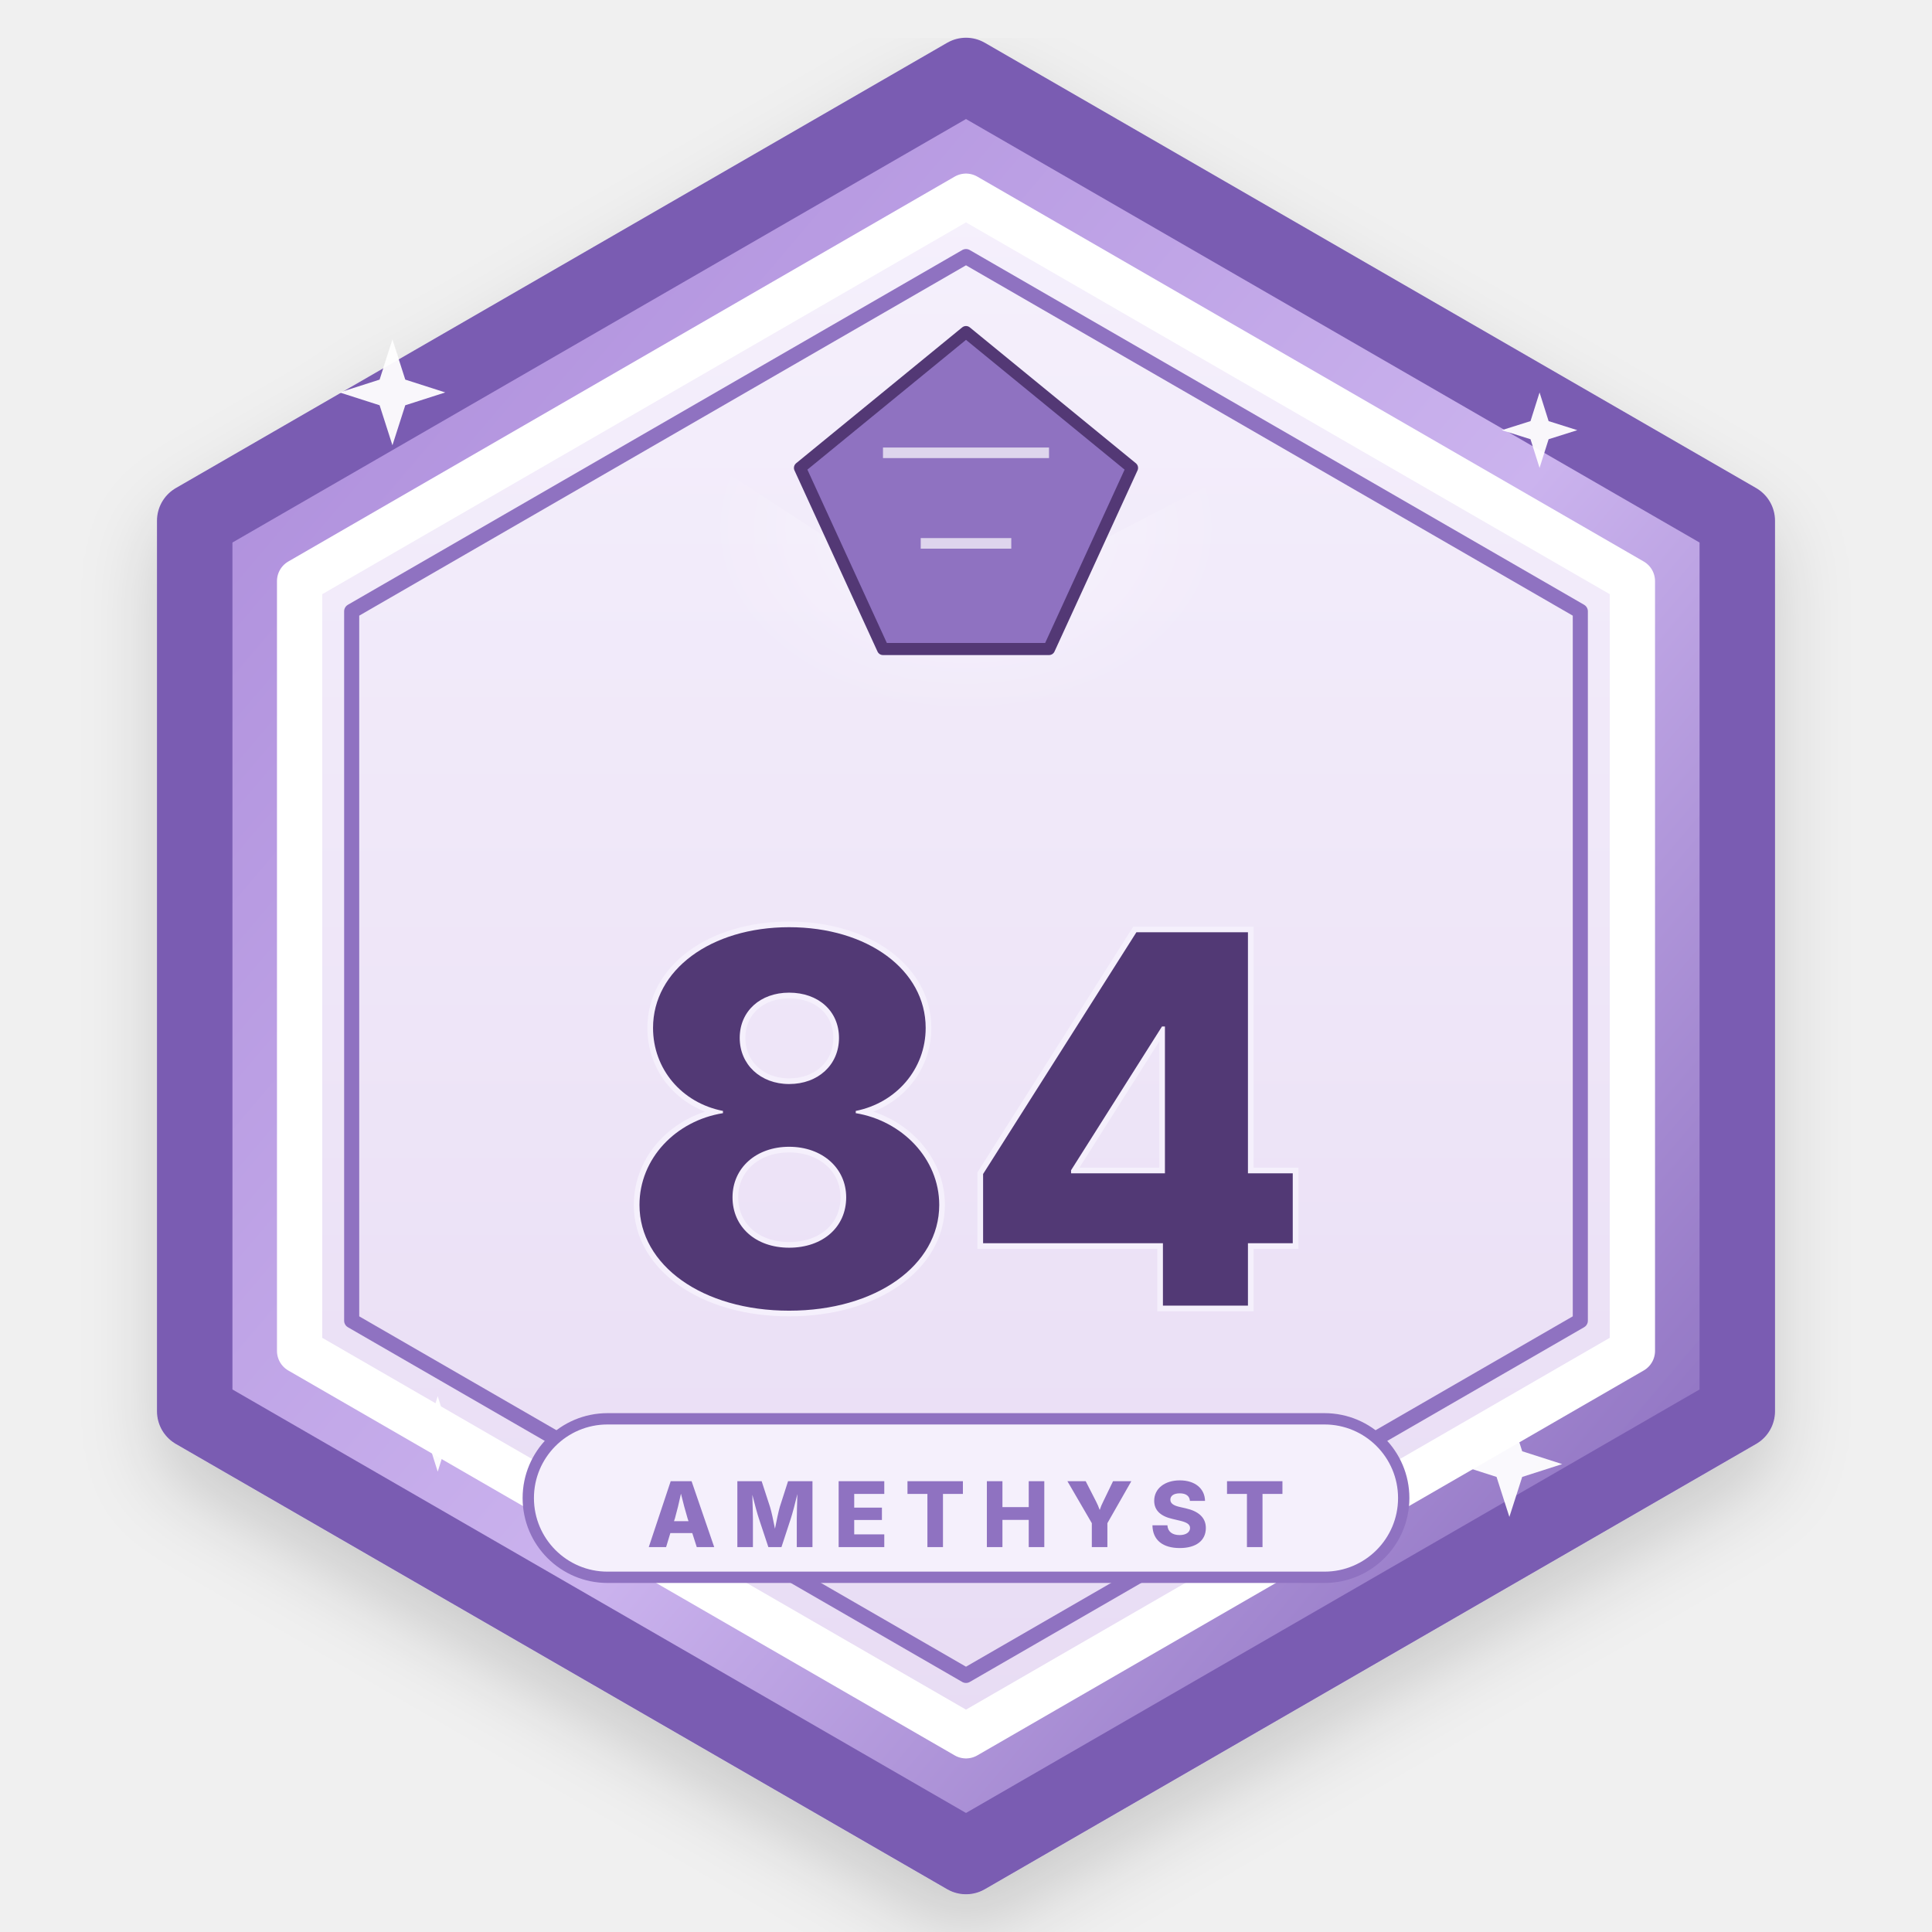
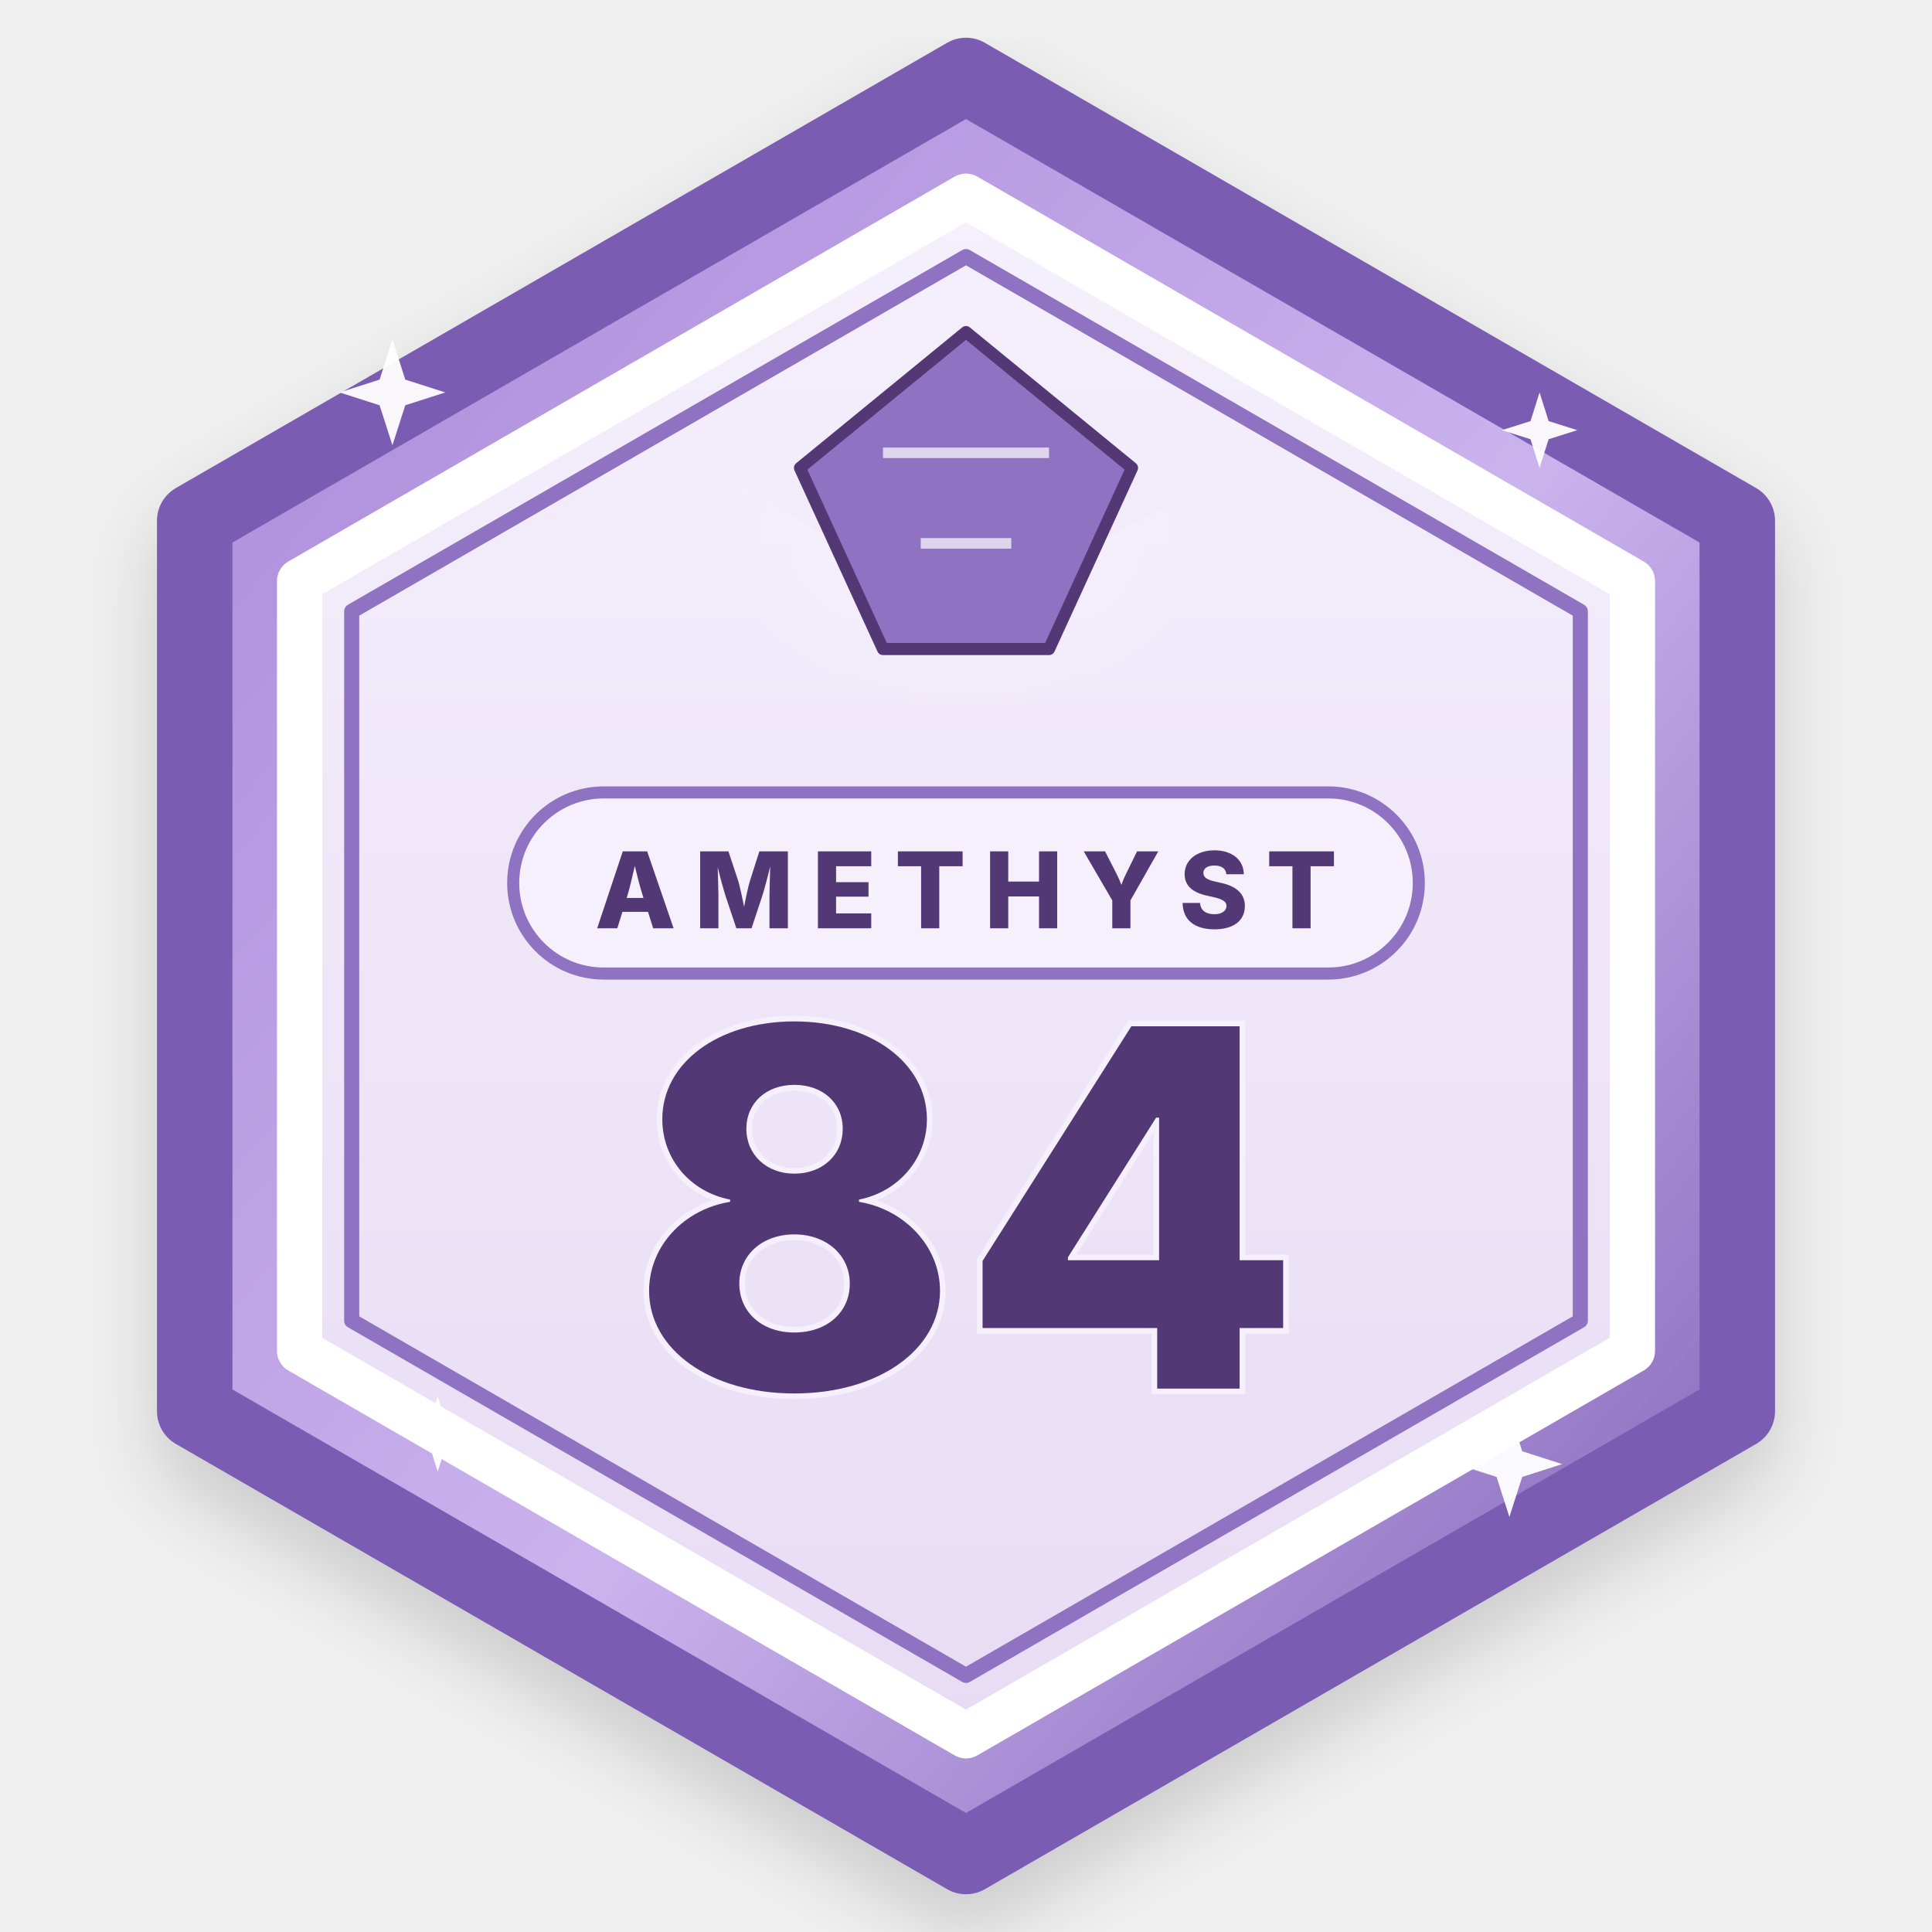
<svg xmlns="http://www.w3.org/2000/svg" viewBox="0 0 256 256" width="256" height="256" role="img" aria-label="Level 84 badge">
  <defs>
    <linearGradient id="o" x1="0%" y1="0%" x2="100%" y2="100%">
      <stop offset="0%" stop-color="#a887d8" />
      <stop offset="55%" stop-color="#cbb3ee" />
      <stop offset="100%" stop-color="#7a5cb2" />
    </linearGradient>
    <linearGradient id="i" x1="0%" y1="0%" x2="0%" y2="100%">
      <stop offset="0%" stop-color="#f5f0fc" />
      <stop offset="100%" stop-color="#e8dcf4" />
    </linearGradient>
    <radialGradient id="sheen" cx="50%" cy="26%" r="36%">
      <stop offset="0%" stop-color="#ffffff" stop-opacity="0.85" />
      <stop offset="100%" stop-color="#ffffff" stop-opacity="0" />
    </radialGradient>
    <filter id="soft" x="-30%" y="-30%" width="160%" height="160%">
      <feDropShadow dx="0" dy="5" stdDeviation="5" flood-color="#000000" flood-opacity="0.16" />
    </filter>
  </defs>
  <g filter="url(#soft)">
    <polygon points="128.0,10.0 230.2,69.0 230.2,187.0 128.0,246.0 25.8,187.0 25.8,69.0" fill="url(#o)" stroke="#7a5cb2" stroke-width="10" stroke-linejoin="round" />
    <polygon points="128.0,26.0 216.3,77.0 216.3,179.0 128.0,230.0 39.7,179.0 39.7,77.0" fill="url(#i)" stroke="#ffffff" stroke-width="6" stroke-linejoin="round" />
    <polygon points="128.0,34.0 209.4,81.0 209.4,175.0 128.0,222.0 46.6,175.0 46.6,81.0" fill="none" stroke="#8f72c1" stroke-width="2" stroke-linejoin="round" />
-     <path d="M80 52 L126 82 L176 56 L176 121 Q128 98 80 121 Z" fill="url(#sheen)" opacity="0.5" />
+     <path d="M80 52 L126 82 L176 56 L176 121 Q128 98 80 121 Z" fill="url(#sheen)" opacity="0.45" />
    <polygon points="128,44 150,62 139,86 117,86 106,62" fill="#8f72c1" stroke="#523975" stroke-width="1.6" stroke-linejoin="round" />
    <path d="M117 60 L139 60 M122 72 L134 72" fill="none" stroke="#ffffff" stroke-width="1.4" stroke-opacity="0.7" />
    <path d="M52.0 45.0 L53.7 50.3 L59.0 52.0 L53.7 53.7 L52.0 59.0 L50.3 53.7 L45.0 52.0 L50.3 50.3 Z" fill="#ffffff" opacity="0.95" />
    <path d="M204.0 52.0 L205.2 55.8 L209.0 57.0 L205.2 58.2 L204.0 62.0 L202.8 58.2 L199.0 57.0 L202.8 55.8 Z" fill="#ffffff" opacity="0.95" />
    <path d="M58.0 185.0 L59.2 188.8 L63.0 190.0 L59.2 191.2 L58.0 195.0 L56.8 191.2 L53.0 190.0 L56.8 188.8 Z" fill="#ffffff" opacity="0.95" />
    <path d="M200.0 187.0 L201.7 192.3 L207.0 194.0 L201.7 195.7 L200.0 201.0 L198.3 195.7 L193.0 194.0 L198.3 192.3 Z" fill="#ffffff" opacity="0.95" />
  </g>
-   <text x="128" y="173" text-anchor="middle" fill="#523975" font-family="Inter, Arial, sans-serif" font-size="68" font-weight="800" stroke="#f5f0fc" stroke-width="1.5" paint-order="stroke">84</text>
-   <rect x="70" y="188" width="116" height="21" rx="10.5" fill="#f5f0fc" stroke="#8f72c1" stroke-width="1.5" />
-   <text x="128" y="205" text-anchor="middle" fill="#8f72c1" font-family="Inter, Arial, sans-serif" font-size="12" font-weight="800" letter-spacing="2.1">AMETHYST</text>
+   <rect x="68" y="105" width="120" height="24" rx="12" fill="#f5f0fc" stroke="#8f72c1" stroke-width="1.6" />
+   <text x="128" y="123" text-anchor="middle" fill="#523975" font-family="Inter, Arial, sans-serif" font-size="14" font-weight="800" letter-spacing="2.4">AMETHYST</text>
+   <text x="128" y="184" text-anchor="middle" fill="#523975" font-family="Inter, Arial, sans-serif" font-size="66" font-weight="800" stroke="#f5f0fc" stroke-width="1.5" paint-order="stroke">84</text>
</svg>
